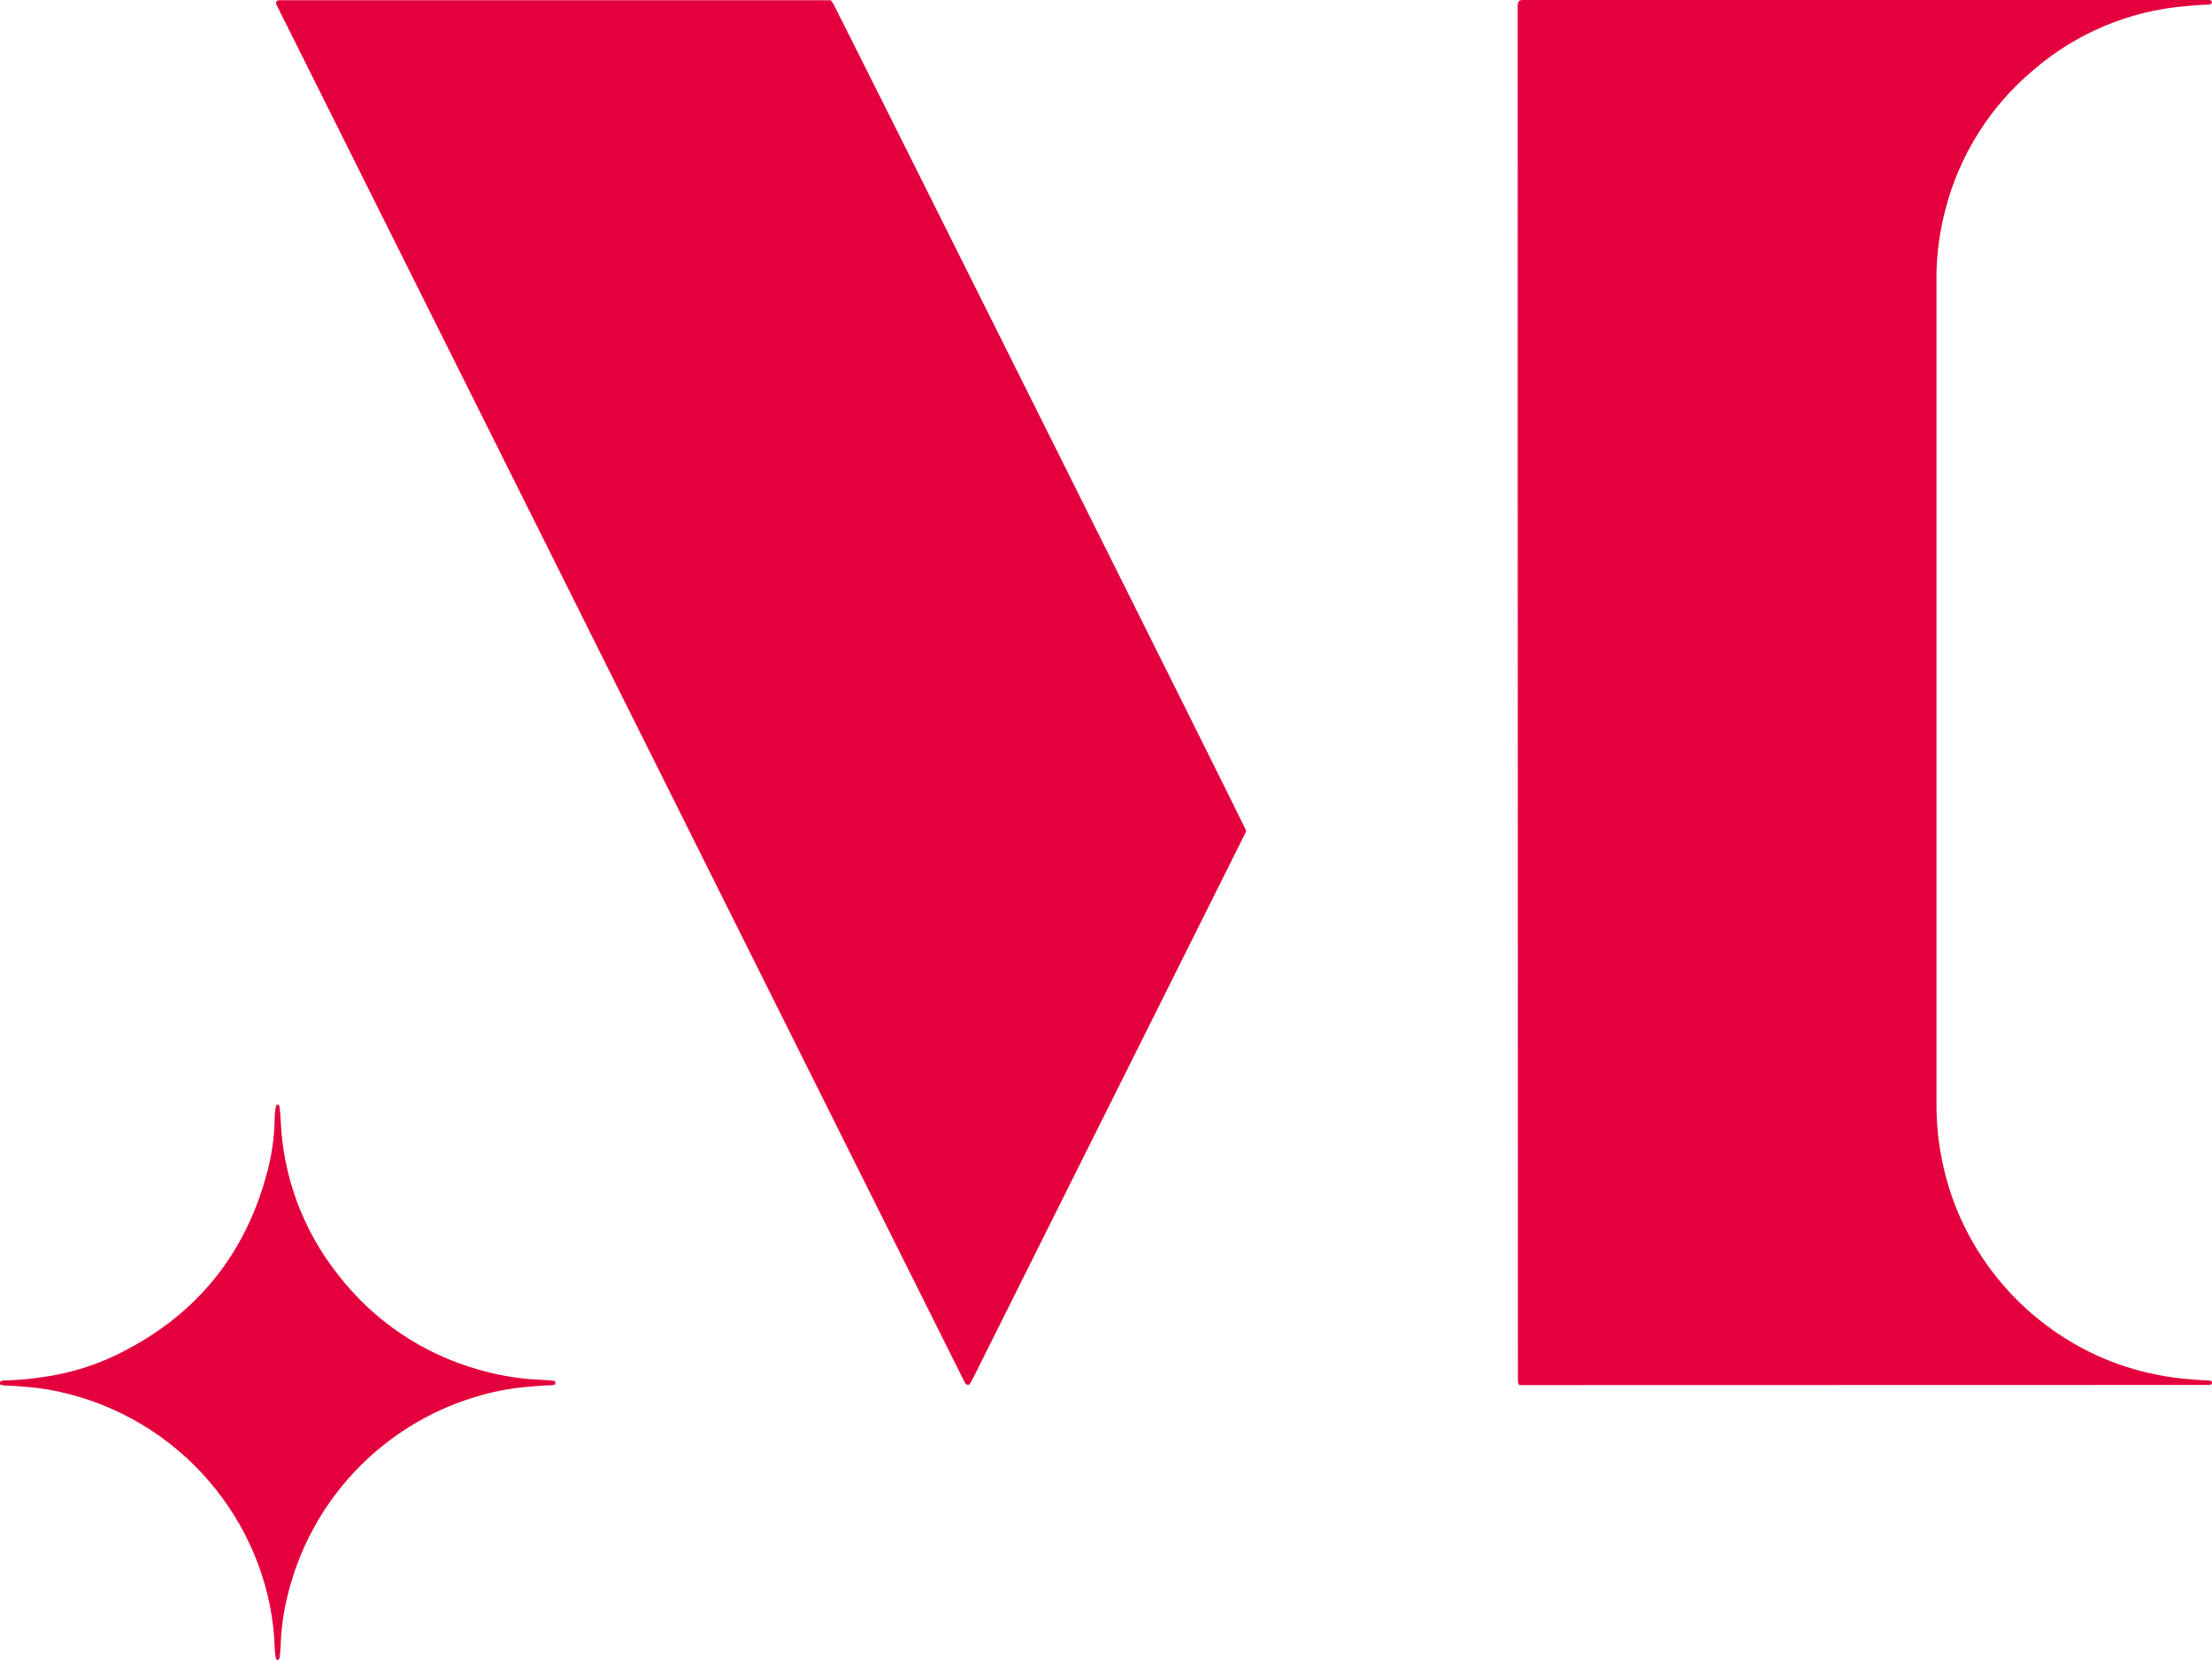
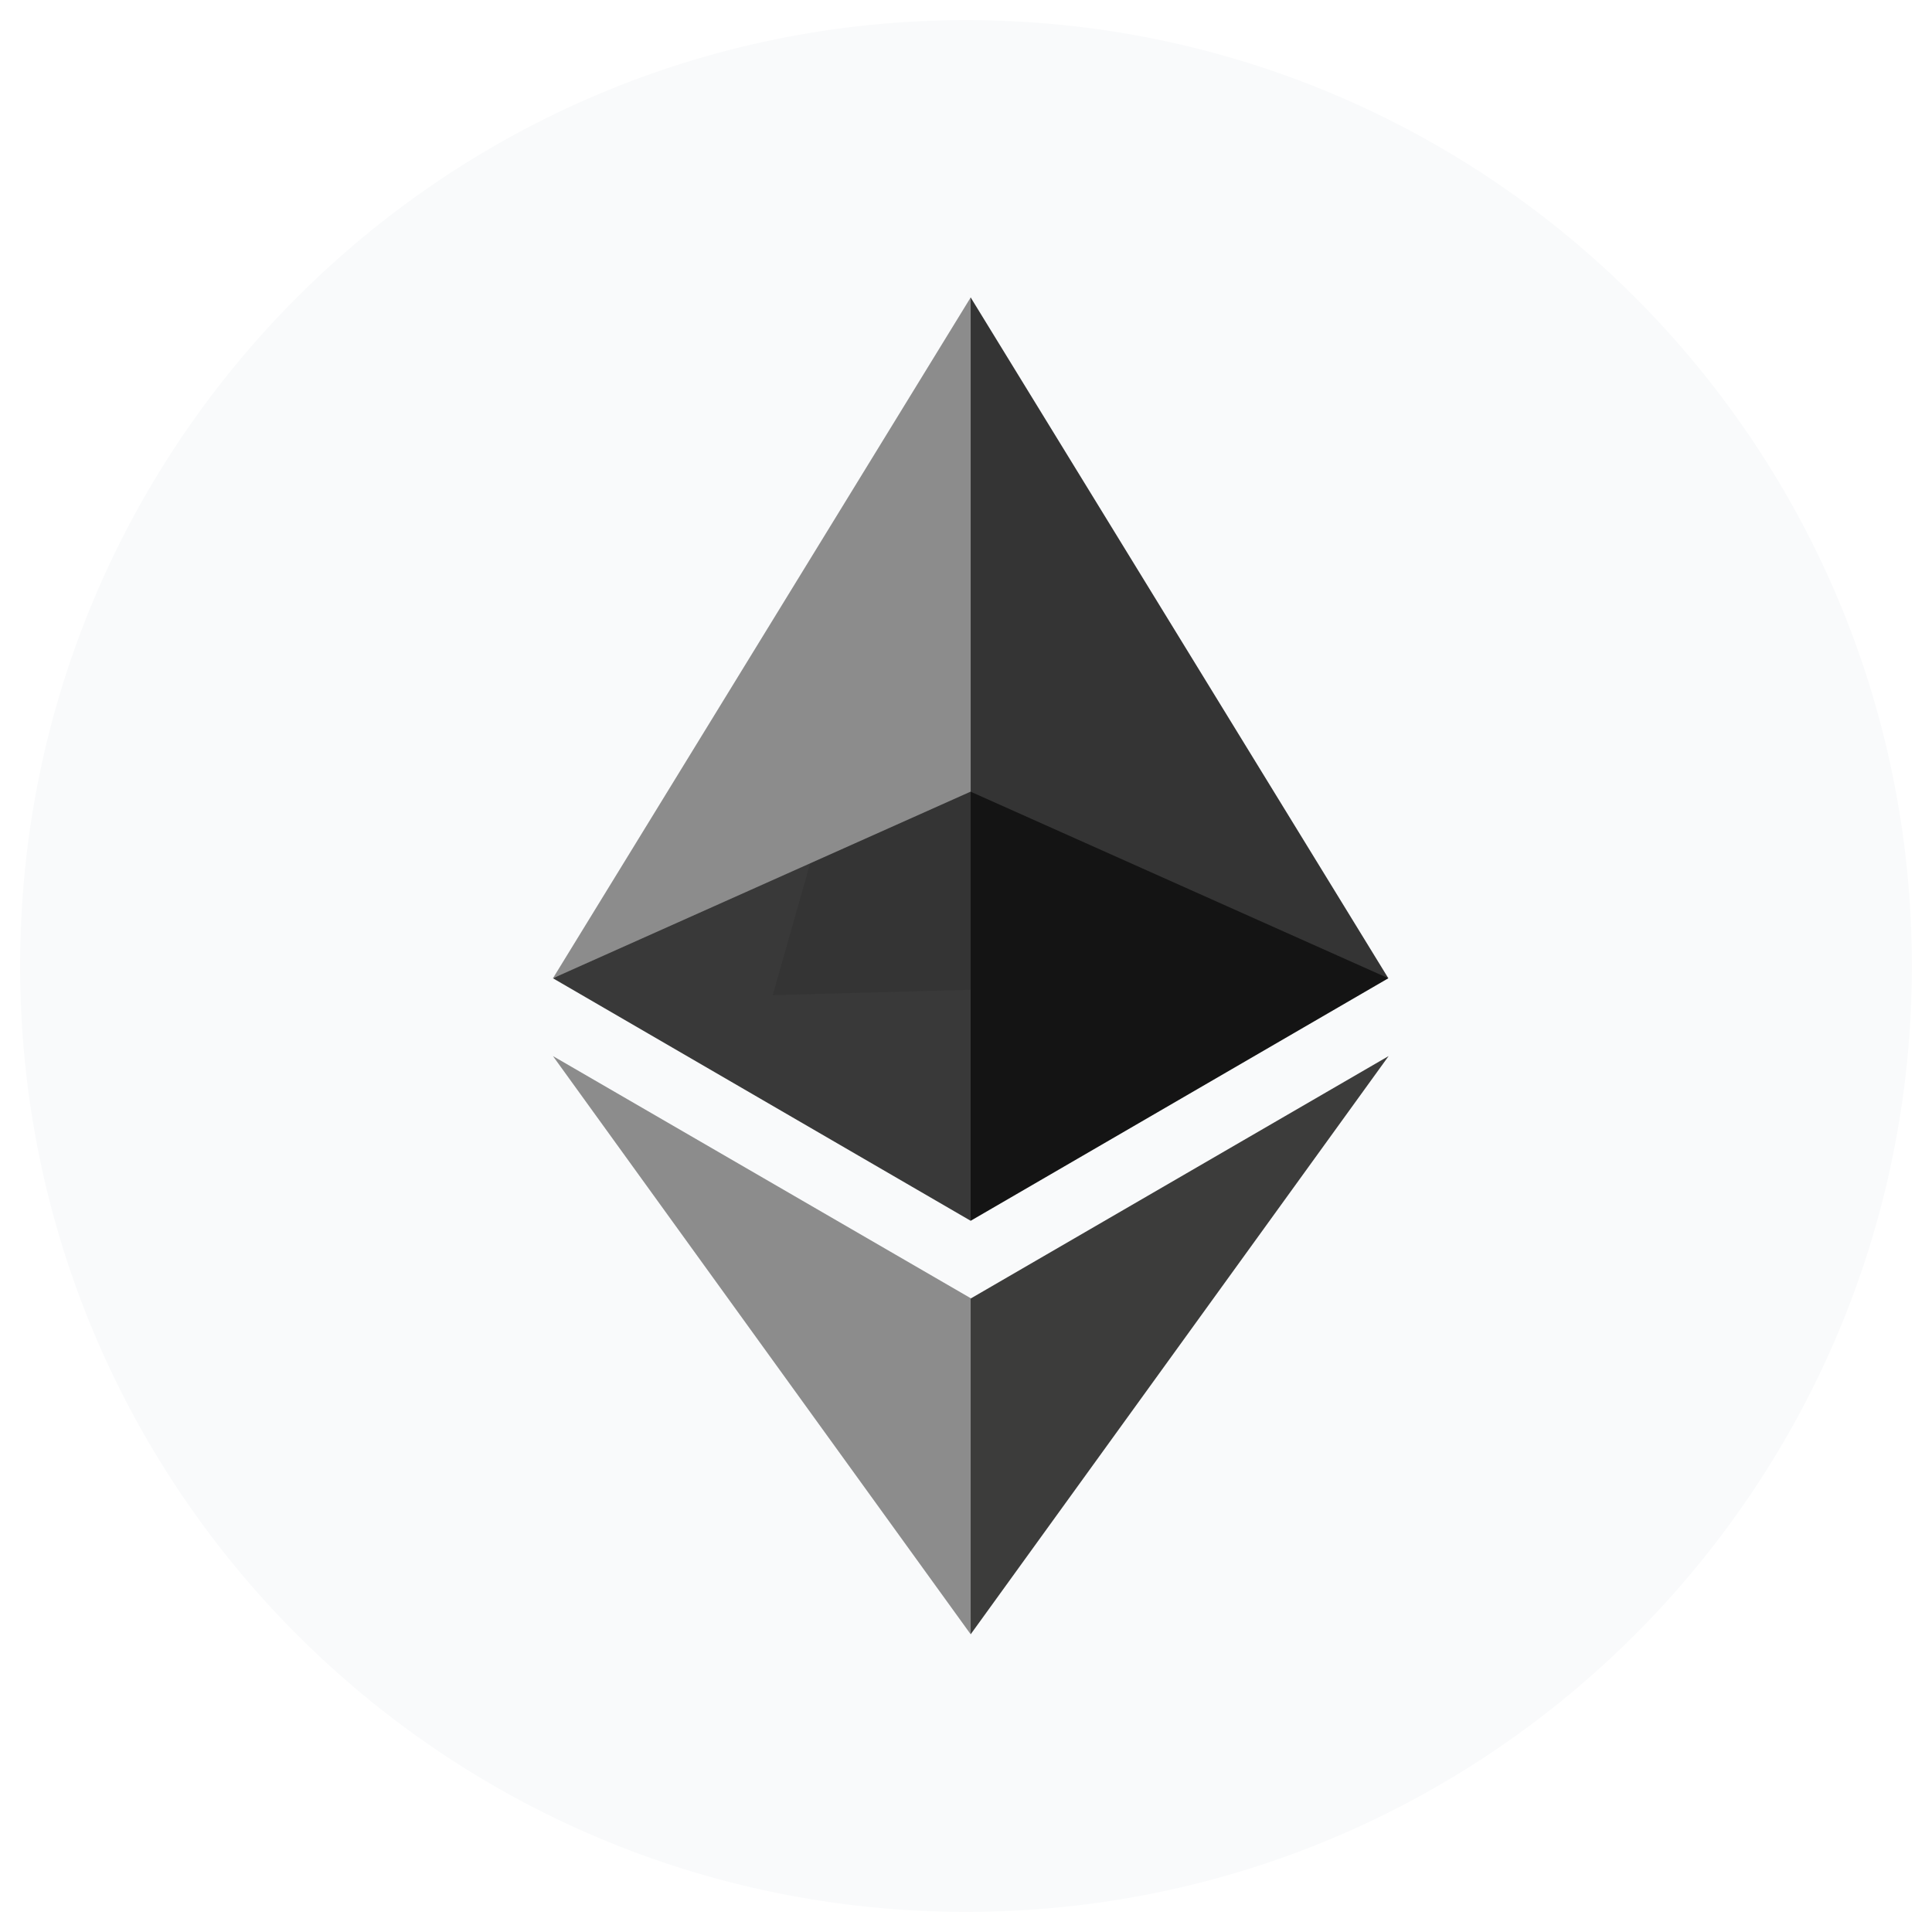
- <svg xmlns="http://www.w3.org/2000/svg" viewBox="0 0 832.1 624.3" preserveAspectRatio="none">
-   <g id="Layer_2" data-name="Layer 2">
-     <g id="Layer_1-2" data-name="Layer 1">
-       <g>
-         <path d="M364.21,521a2.11,2.11,0,0,1-1.44-1.3Q233.32,260.63,103.89,1.53c-.13-.26.06-.68.1-1.07a3.09,3.09,0,0,1,1-.38q103.77,0,207.54,0c.4.6.78,1.06,1.06,1.57C315.73,5.48,467.81,310,468.71,312.29c0,.08,0,.2,0,.32a1,1,0,0,1-.06.35L365.93,518.63c-.27.53-.54,1.06-.84,1.57a2.63,2.63,0,0,1-.48.52A2.38,2.38,0,0,1,364.21,521Z" style="fill: #e4003c" />
-         <path d="M571.49,521a5.22,5.22,0,0,1-.49-1.29q-.06-258.55-.09-517.1a3.62,3.62,0,0,1,.37-2.07c.54-.63,1.29-.51,2-.53,1,0,1.91,0,2.86,0H827.54c1.18,0,2.37,0,3.56,0a1,1,0,0,1,1,.83c-.16.72-.68.89-1.32.9-3,.05-5.92.33-8.88.6a100.29,100.29,0,0,0-56.84,23.87,101.52,101.52,0,0,0-33.3,52.79,103.64,103.64,0,0,0-3.3,23.22c0,1.19,0,2.38,0,3.57q0,154.59,0,309.19a105.12,105.12,0,0,0,6.73,37.65c12.5,32.92,41,56.77,73.6,63.92a99.26,99.26,0,0,0,13,2.09c3.08.25,6.15.55,9.24.63a2.66,2.66,0,0,1,.89.29.89.89,0,0,1,0,1.06c-.2.11-.4.32-.6.32Q701.49,521,571.49,521Z" style="fill: #e4003c" />
-         <path d="M208.87,519.48v1.29a7.51,7.51,0,0,1-1.36.29c-3.08.05-6.15.34-9.23.6a94.78,94.78,0,0,0-19.85,3.9,103.38,103.38,0,0,0-70.24,74.61,87.62,87.62,0,0,0-2.58,18c0,1.66-.25,3.32-.38,5a1.31,1.31,0,0,1-.63,1.2c-.62.08-.81-.4-.88-.85a29.91,29.91,0,0,1-.37-3.54c-1.31-43.38-31.83-84.1-78-95.77a92.23,92.23,0,0,0-14.71-2.48c-3.08-.26-6.15-.53-9.24-.59A7.61,7.61,0,0,1,0,520.75l.05-1.06a3.36,3.36,0,0,1,2.13-.44A111.84,111.84,0,0,0,16,518a92.46,92.46,0,0,0,28.45-8.67c29.2-14.38,48-37.35,56.18-68.89A82,82,0,0,0,103.32,421a20.28,20.28,0,0,1,.65-5.44c1-.07,1.16.4,1.21.86.17,1.65.33,3.31.41,5A99.82,99.82,0,0,0,127,479.25a101.32,101.32,0,0,0,53.06,35.94,97.62,97.62,0,0,0,18.82,3.53C202.21,519,205.53,519,208.87,519.48Z" style="fill: #e4003c" />
-       </g>
-     </g>
-   </g>
+ <svg xmlns="http://www.w3.org/2000/svg" width="96" height="96" viewBox="0 0 96 96" fill="none">
+   <path d="M48 95C73.957 95 95 73.957 95 48C95 22.043 73.957 1 48 1C22.043 1 1 22.043 1 48C1 73.957 22.043 95 48 95Z" fill="#F9FAFB" />
+   <path d="M27.475 48.609L48.232 60.66L51.694 35.08L27.475 48.609Z" fill="#393939" />
+   <path d="M48.232 14.78L38.397 49.45L68.986 48.609L48.232 14.78Z" fill="#343434" />
+   <path d="M48.232 14.78L27.475 48.609L48.232 39.335V14.78Z" fill="#8C8C8C" />
+   <path d="M48.232 81.207L48.742 64.802L27.475 52.475L48.232 81.207Z" fill="#8C8C8C" />
+   <path d="M48.232 64.523V81.207L69 52.475L48.232 64.523Z" fill="#3C3C3B" />
+   <path d="M48.232 60.66L68.986 48.609L48.232 39.34V60.66Z" fill="#141414" />
</svg>
